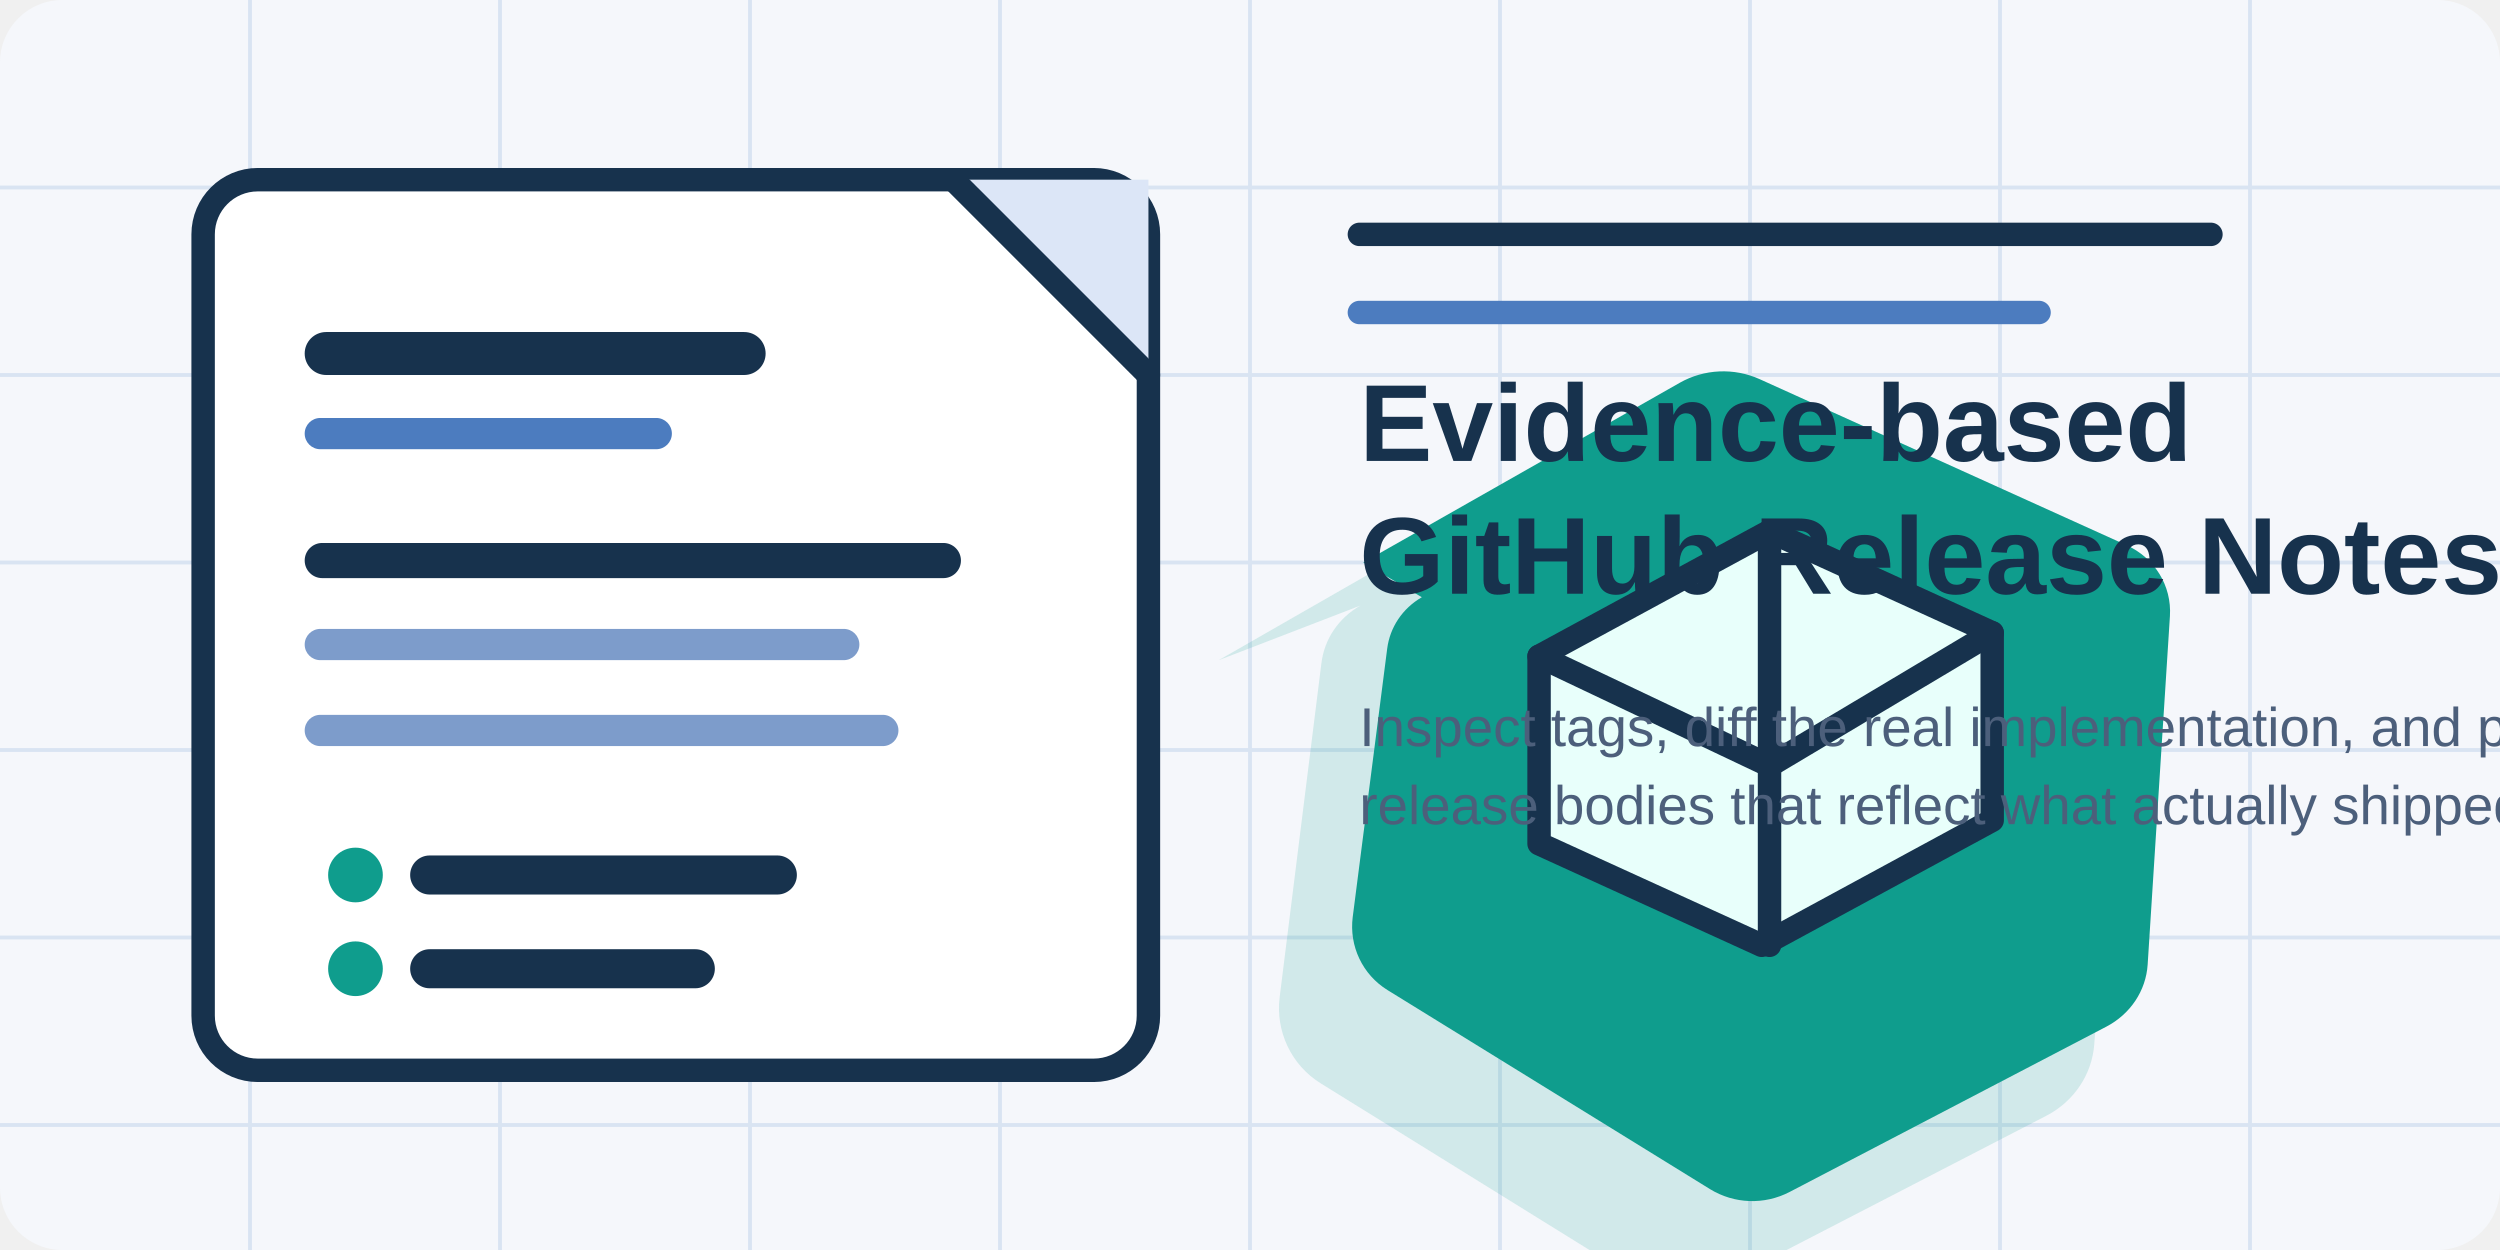
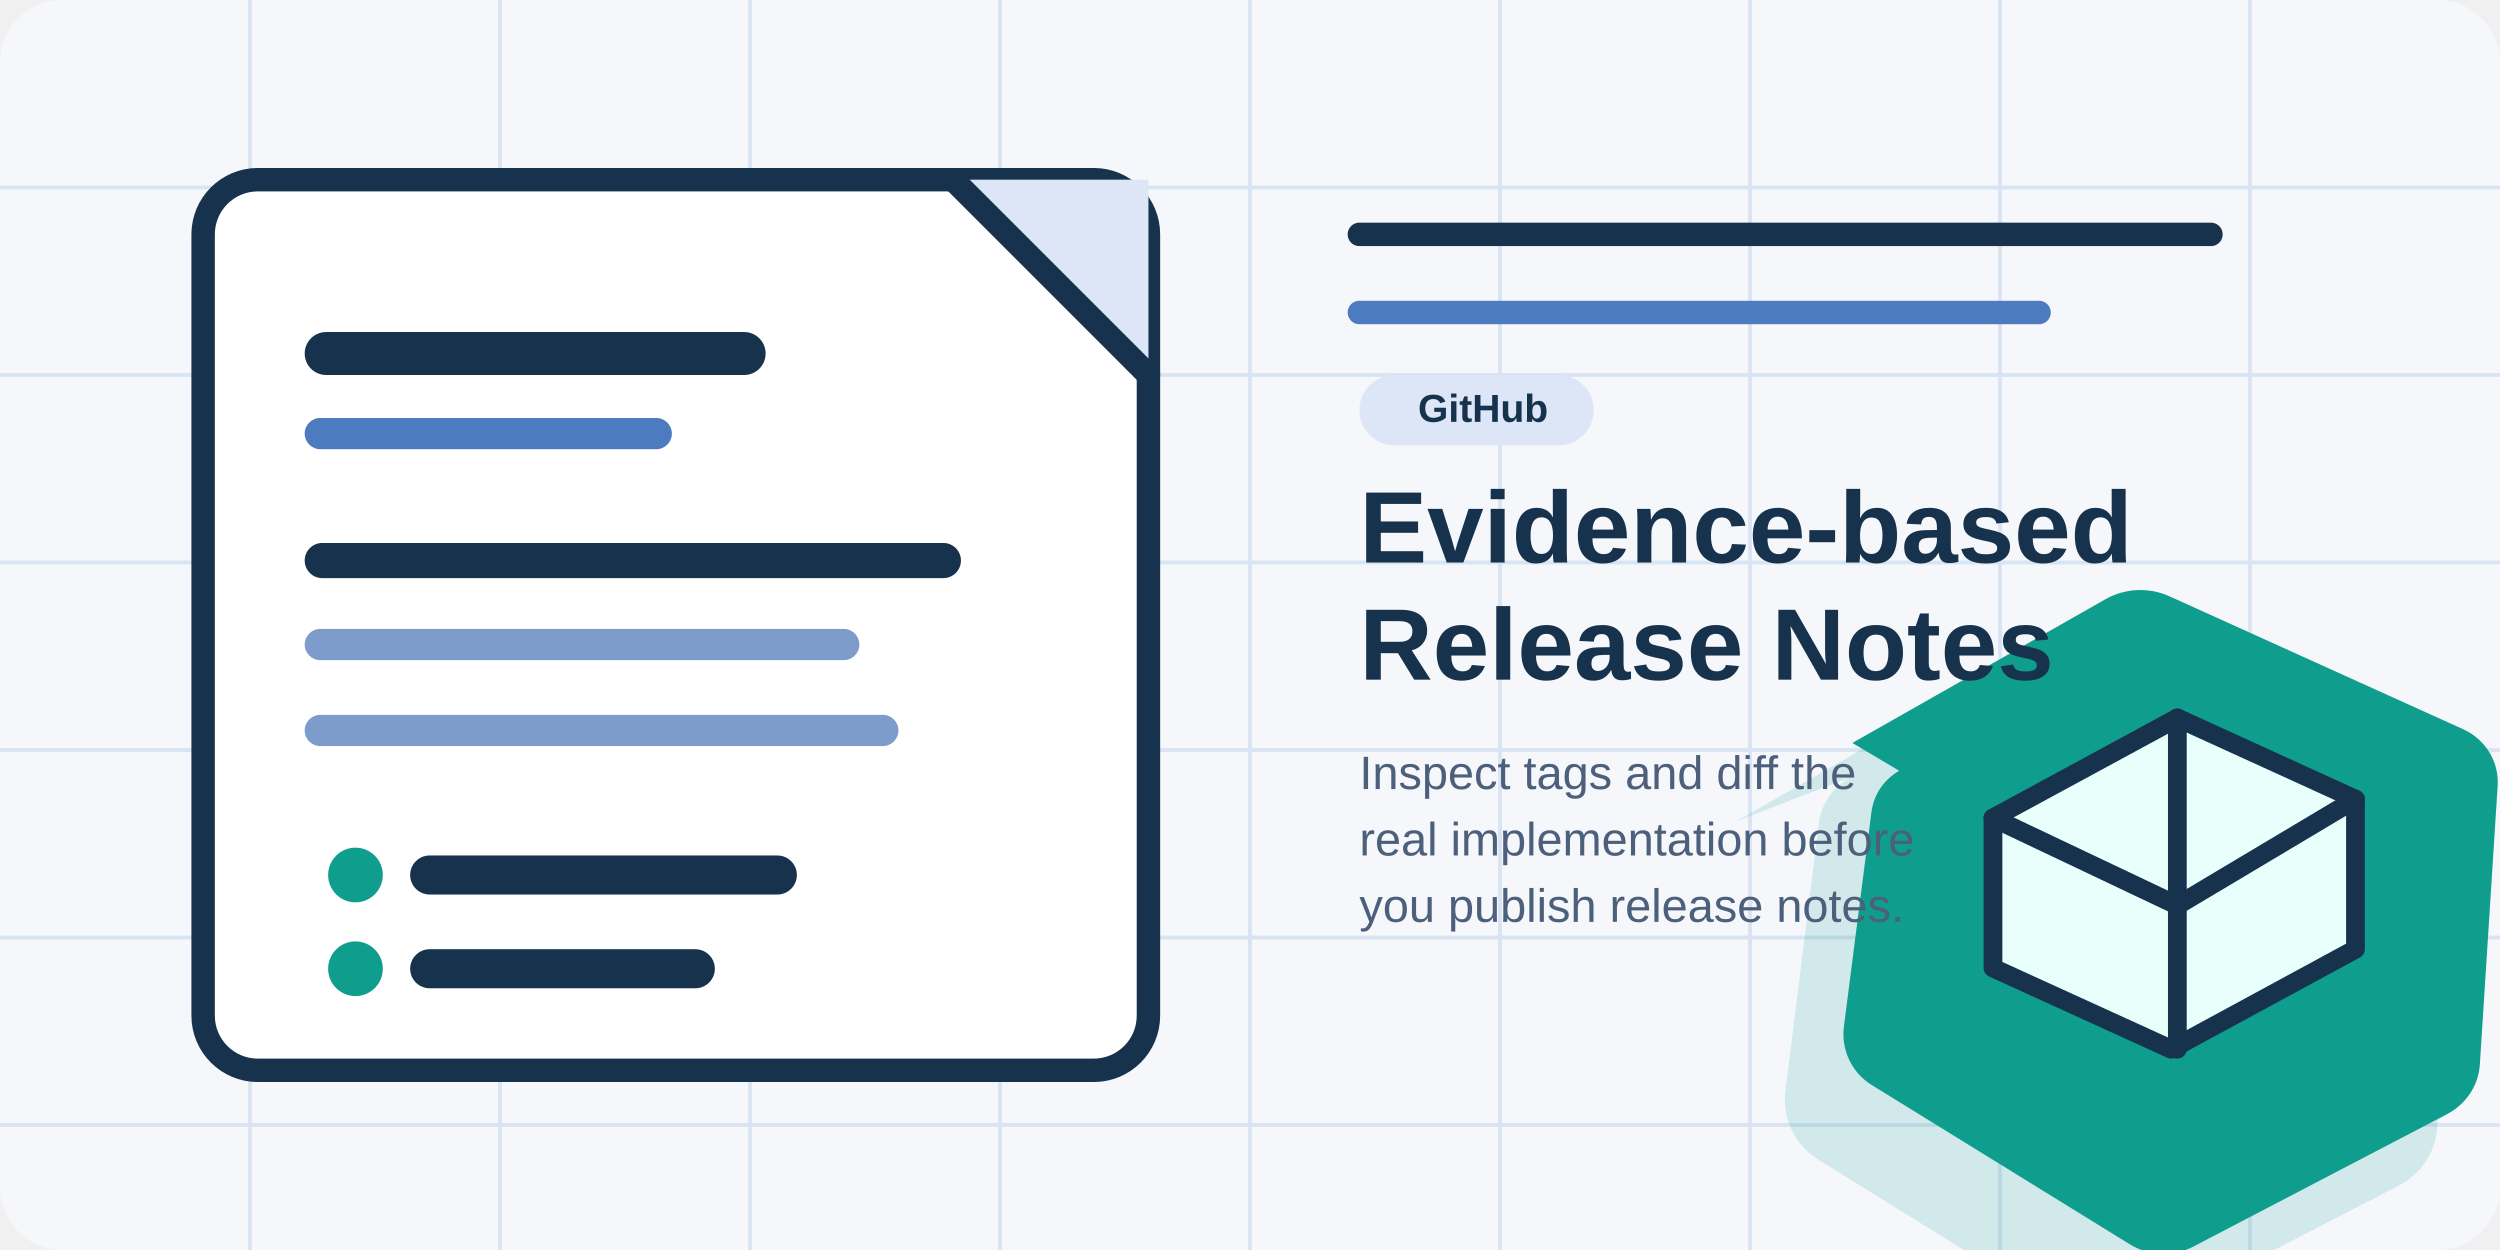
<svg xmlns="http://www.w3.org/2000/svg" width="1280" height="640" viewBox="0 0 1280 640" fill="none">
  <rect width="1280" height="640" rx="32" fill="#F5F7FB" />
  <path d="M0 96H1280" stroke="#D9E4F2" stroke-width="2" />
  <path d="M0 192H1280" stroke="#D9E4F2" stroke-width="2" />
  <path d="M0 288H1280" stroke="#D9E4F2" stroke-width="2" />
  <path d="M0 384H1280" stroke="#D9E4F2" stroke-width="2" />
  <path d="M0 480H1280" stroke="#D9E4F2" stroke-width="2" />
  <path d="M0 576H1280" stroke="#D9E4F2" stroke-width="2" />
  <path d="M128 0V640" stroke="#D9E4F2" stroke-width="2" />
  <path d="M256 0V640" stroke="#D9E4F2" stroke-width="2" />
  <path d="M384 0V640" stroke="#D9E4F2" stroke-width="2" />
  <path d="M512 0V640" stroke="#D9E4F2" stroke-width="2" />
  <path d="M640 0V640" stroke="#D9E4F2" stroke-width="2" />
  <path d="M768 0V640" stroke="#D9E4F2" stroke-width="2" />
  <path d="M896 0V640" stroke="#D9E4F2" stroke-width="2" />
  <path d="M1024 0V640" stroke="#D9E4F2" stroke-width="2" />
  <path d="M1152 0V640" stroke="#D9E4F2" stroke-width="2" />
  <rect x="104" y="92" width="484" height="456" rx="28" fill="#FFFFFF" stroke="#17324D" stroke-width="12" />
  <path d="M488 92H588V192" fill="#DCE6F7" />
  <path d="M488 92L588 192" stroke="#17324D" stroke-width="12" stroke-linecap="round" stroke-linejoin="round" />
  <rect x="156" y="170" width="236" height="22" rx="11" fill="#17324D" />
  <rect x="156" y="214" width="188" height="16" rx="8" fill="#4C7CBF" />
  <rect x="156" y="278" width="336" height="18" rx="9" fill="#17324D" />
  <rect x="156" y="322" width="284" height="16" rx="8" fill="#7D9CCB" />
  <rect x="156" y="366" width="304" height="16" rx="8" fill="#7D9CCB" />
  <circle cx="182" cy="448" r="14" fill="#0F9D8D" />
  <rect x="210" y="438" width="198" height="20" rx="10" fill="#17324D" />
  <circle cx="182" cy="496" r="14" fill="#0F9D8D" />
  <rect x="210" y="486" width="156" height="20" rx="10" fill="#17324D" />
-   <path d="M624 338L788 244C802.095 235.915 819.294 235.021 834.16 241.592L1058.21 340.628C1074.93 348.014 1085.2 365.095 1083.81 383.315L1072.26 534.737C1071.08 550.278 1061.72 564.029 1047.72 571.267L883.475 656.138C868.764 663.739 850.968 663.044 836.894 654.32L676.237 554.693C661.179 545.356 652.995 528.134 655.196 510.522L676.589 339.405C678.121 327.145 685.402 316.343 696.547 310.033L624 338Z" fill="#0F9D8D" opacity="0.16" />
-   <path d="M698 288L860 196C872.529 188.884 887.835 188.194 900.96 194.136L1088.79 279.144C1103.11 285.63 1112 299.815 1111 315.477L1099.6 493.858C1098.74 507.269 1090.73 519.233 1078.46 525.639L916.328 610.258C903.368 617.021 887.903 616.467 875.461 608.79L710.405 506.916C697.61 499.02 690.684 484.382 692.595 469.499L710.243 332.096C711.645 321.179 718.042 311.541 727.974 305.775L698 288Z" fill="#0F9D8D" />
-   <path d="M788 336L906 272L1020 324V420L902 484L788 432V336Z" fill="#E8FFFB" stroke="#17324D" stroke-width="12" stroke-linejoin="round" />
-   <path d="M906 272V484" stroke="#17324D" stroke-width="12" stroke-linecap="round" />
-   <path d="M788 336L906 392L1020 324" stroke="#17324D" stroke-width="12" stroke-linecap="round" stroke-linejoin="round" />
+   <g transform="matrix(0.8 0 0 0.8 390 150)">
+     <path d="M624 338L788 244C802.095 235.915 819.294 235.021 834.16 241.592L1058.21 340.628C1074.93 348.014 1085.2 365.095 1083.81 383.315L1072.26 534.737C1071.08 550.278 1061.72 564.029 1047.72 571.267L883.475 656.138C868.764 663.739 850.968 663.044 836.894 654.32L676.237 554.693C661.179 545.356 652.995 528.134 655.196 510.522L676.589 339.405C678.121 327.145 685.402 316.343 696.547 310.033L624 338Z" fill="#0F9D8D" opacity="0.16" />
+     <path d="M698 288L860 196C872.529 188.884 887.835 188.194 900.96 194.136L1088.79 279.144C1103.11 285.63 1112 299.815 1111 315.477L1099.6 493.858C1098.74 507.269 1090.73 519.233 1078.46 525.639L916.328 610.258C903.368 617.021 887.903 616.467 875.461 608.79L710.405 506.916C697.61 499.02 690.684 484.382 692.595 469.499L710.243 332.096C711.645 321.179 718.042 311.541 727.974 305.775L698 288Z" fill="#0F9D8D" />
+     <path d="M788 336L906 272L1020 324V420L902 484L788 432V336Z" fill="#E8FFFB" stroke="#17324D" stroke-width="12" stroke-linejoin="round" />
+     <path d="M906 272V484" stroke="#17324D" stroke-width="12" stroke-linecap="round" />
+     <path d="M788 336L906 392L1020 324" stroke="#17324D" stroke-width="12" stroke-linecap="round" stroke-linejoin="round" />
+   </g>
  <path d="M696 120H1132" stroke="#17324D" stroke-width="12" stroke-linecap="round" />
  <path d="M696 160H1044" stroke="#4C7CBF" stroke-width="12" stroke-linecap="round" />
-   <text x="696" y="236" fill="#17324D" font-family="Segoe UI, Arial, sans-serif" font-size="56" font-weight="700">Evidence-based</text>
-   <text x="696" y="304" fill="#17324D" font-family="Segoe UI, Arial, sans-serif" font-size="56" font-weight="700">GitHub Release Notes</text>
-   <text x="696" y="382" fill="#4C5F7B" font-family="Segoe UI, Arial, sans-serif" font-size="28" font-weight="500">Inspect tags, diff the real implementation, and publish</text>
-   <text x="696" y="422" fill="#4C5F7B" font-family="Segoe UI, Arial, sans-serif" font-size="28" font-weight="500">release bodies that reflect what actually shipped.</text>
+   <rect x="696" y="192" width="120" height="36" rx="18" fill="#DCE6F7" />
+   <text x="726" y="216" fill="#17324D" font-family="Segoe UI, Arial, sans-serif" font-size="20" font-weight="700">GitHub</text>
+   <text x="696" y="288" fill="#17324D" font-family="Segoe UI, Arial, sans-serif" font-size="52" font-weight="700">Evidence-based</text>
+   <text x="696" y="348" fill="#17324D" font-family="Segoe UI, Arial, sans-serif" font-size="52" font-weight="700">Release Notes</text>
+   <text x="696" y="404" fill="#4C5F7B" font-family="Segoe UI, Arial, sans-serif" font-size="24" font-weight="500">Inspect tags and diff the</text>
+   <text x="696" y="438" fill="#4C5F7B" font-family="Segoe UI, Arial, sans-serif" font-size="24" font-weight="500">real implementation before</text>
+   <text x="696" y="472" fill="#4C5F7B" font-family="Segoe UI, Arial, sans-serif" font-size="24" font-weight="500">you publish release notes.</text>
</svg>
